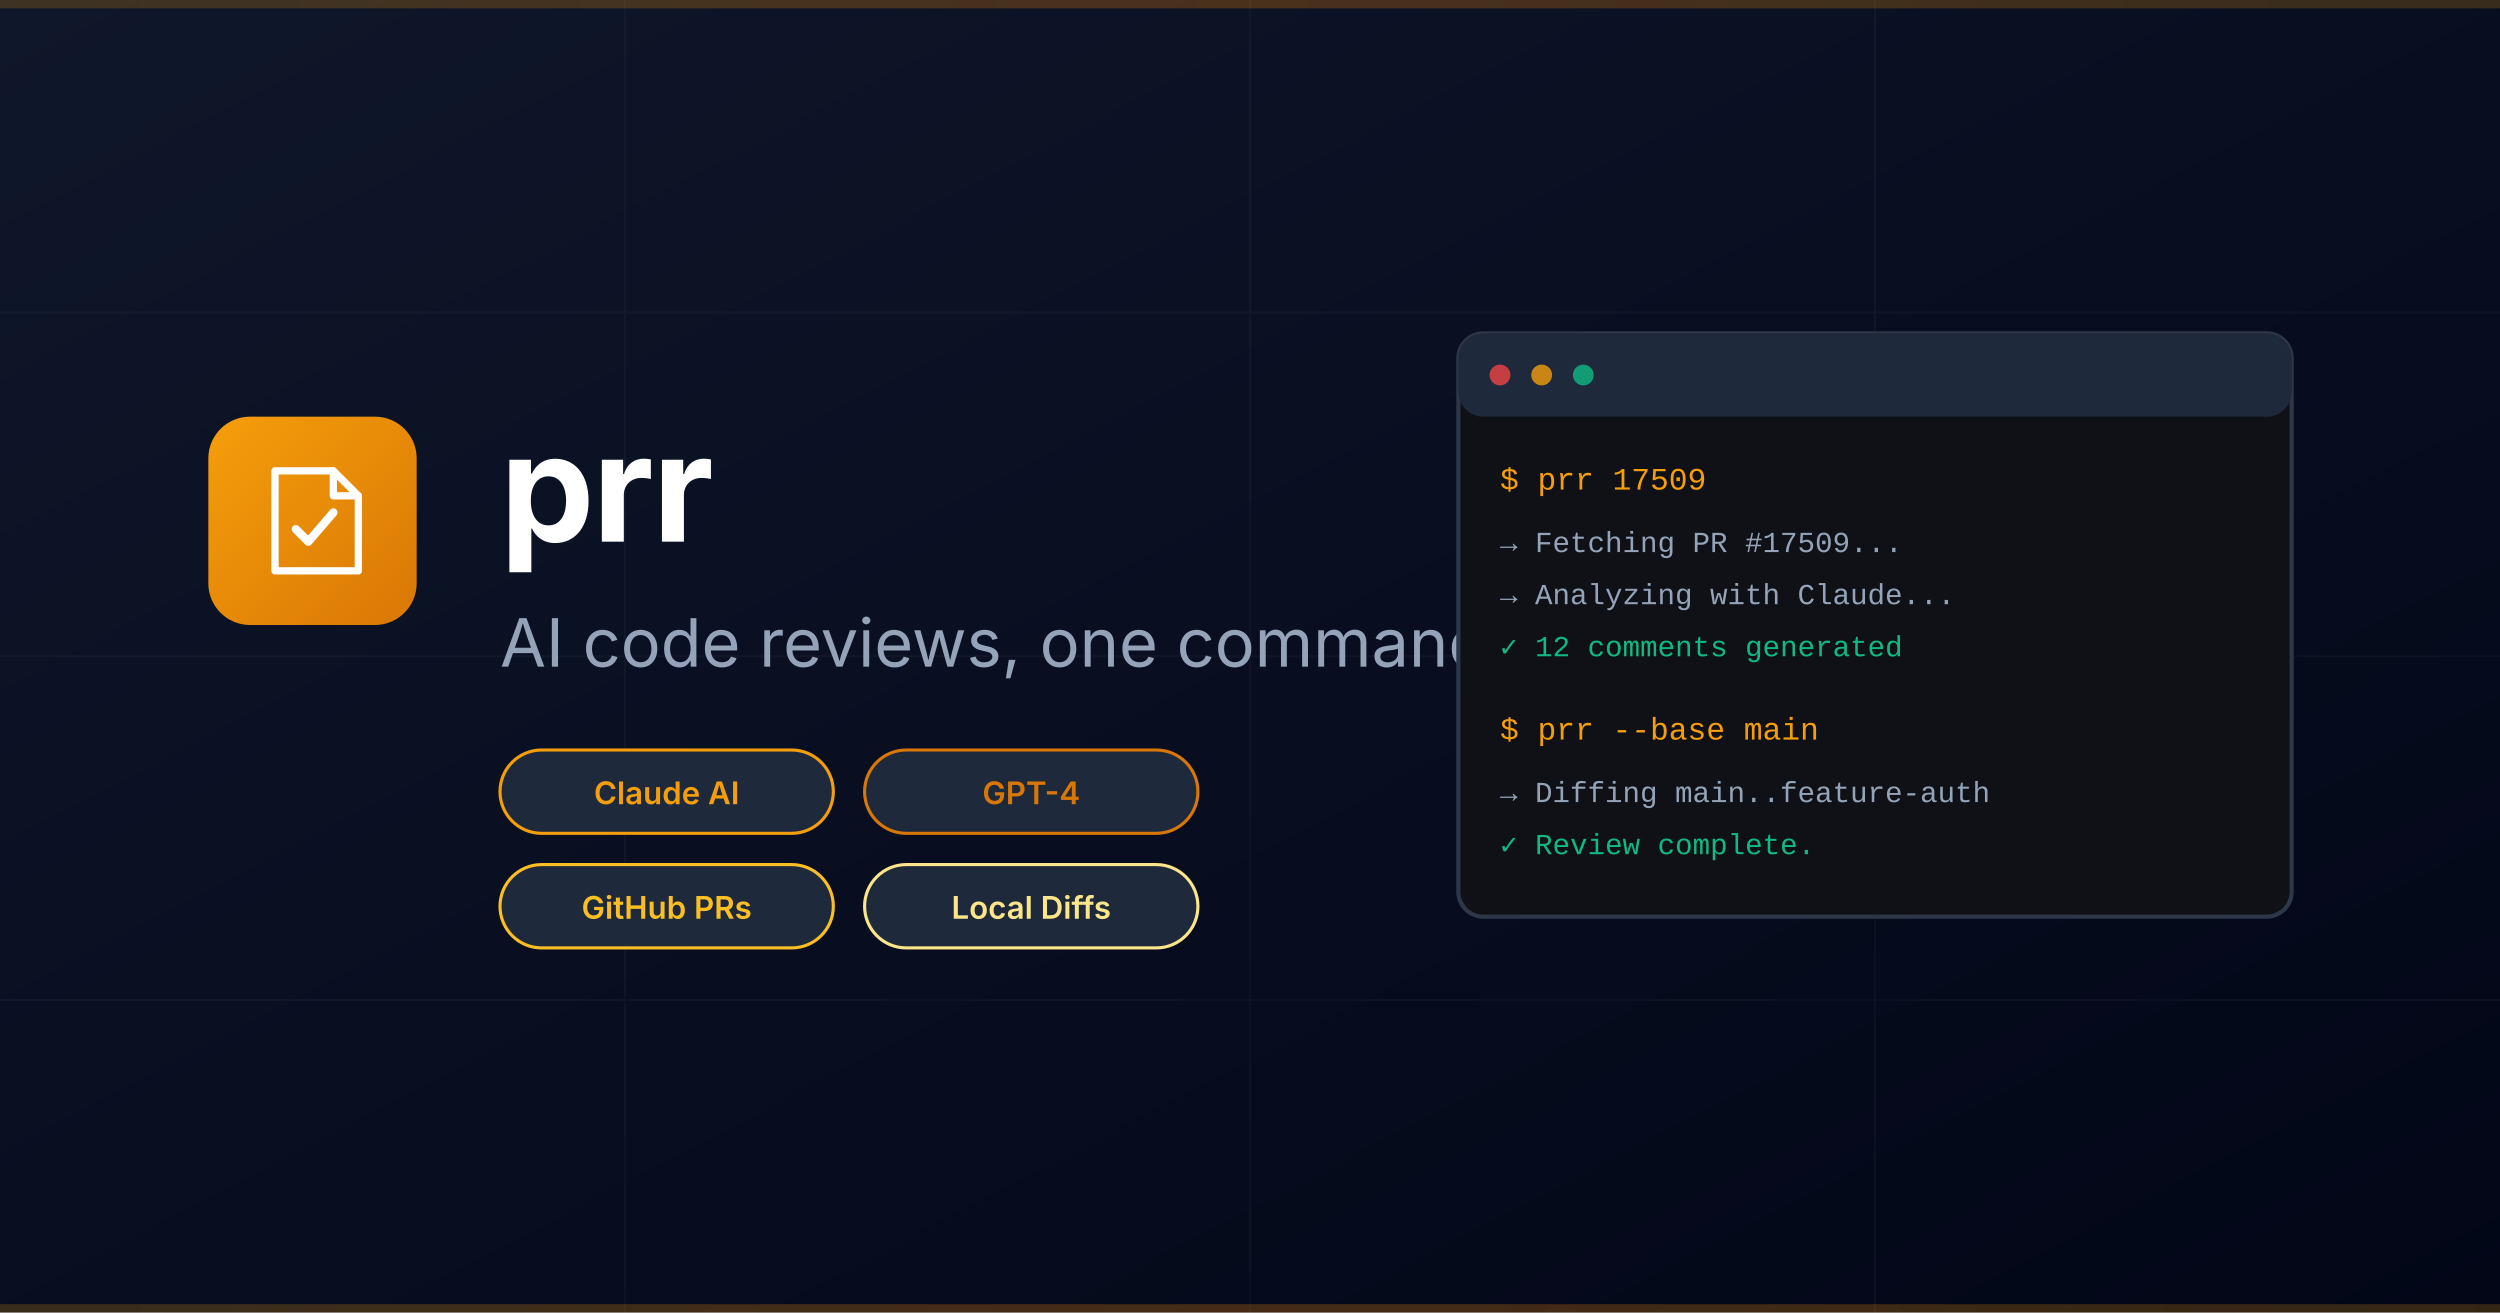
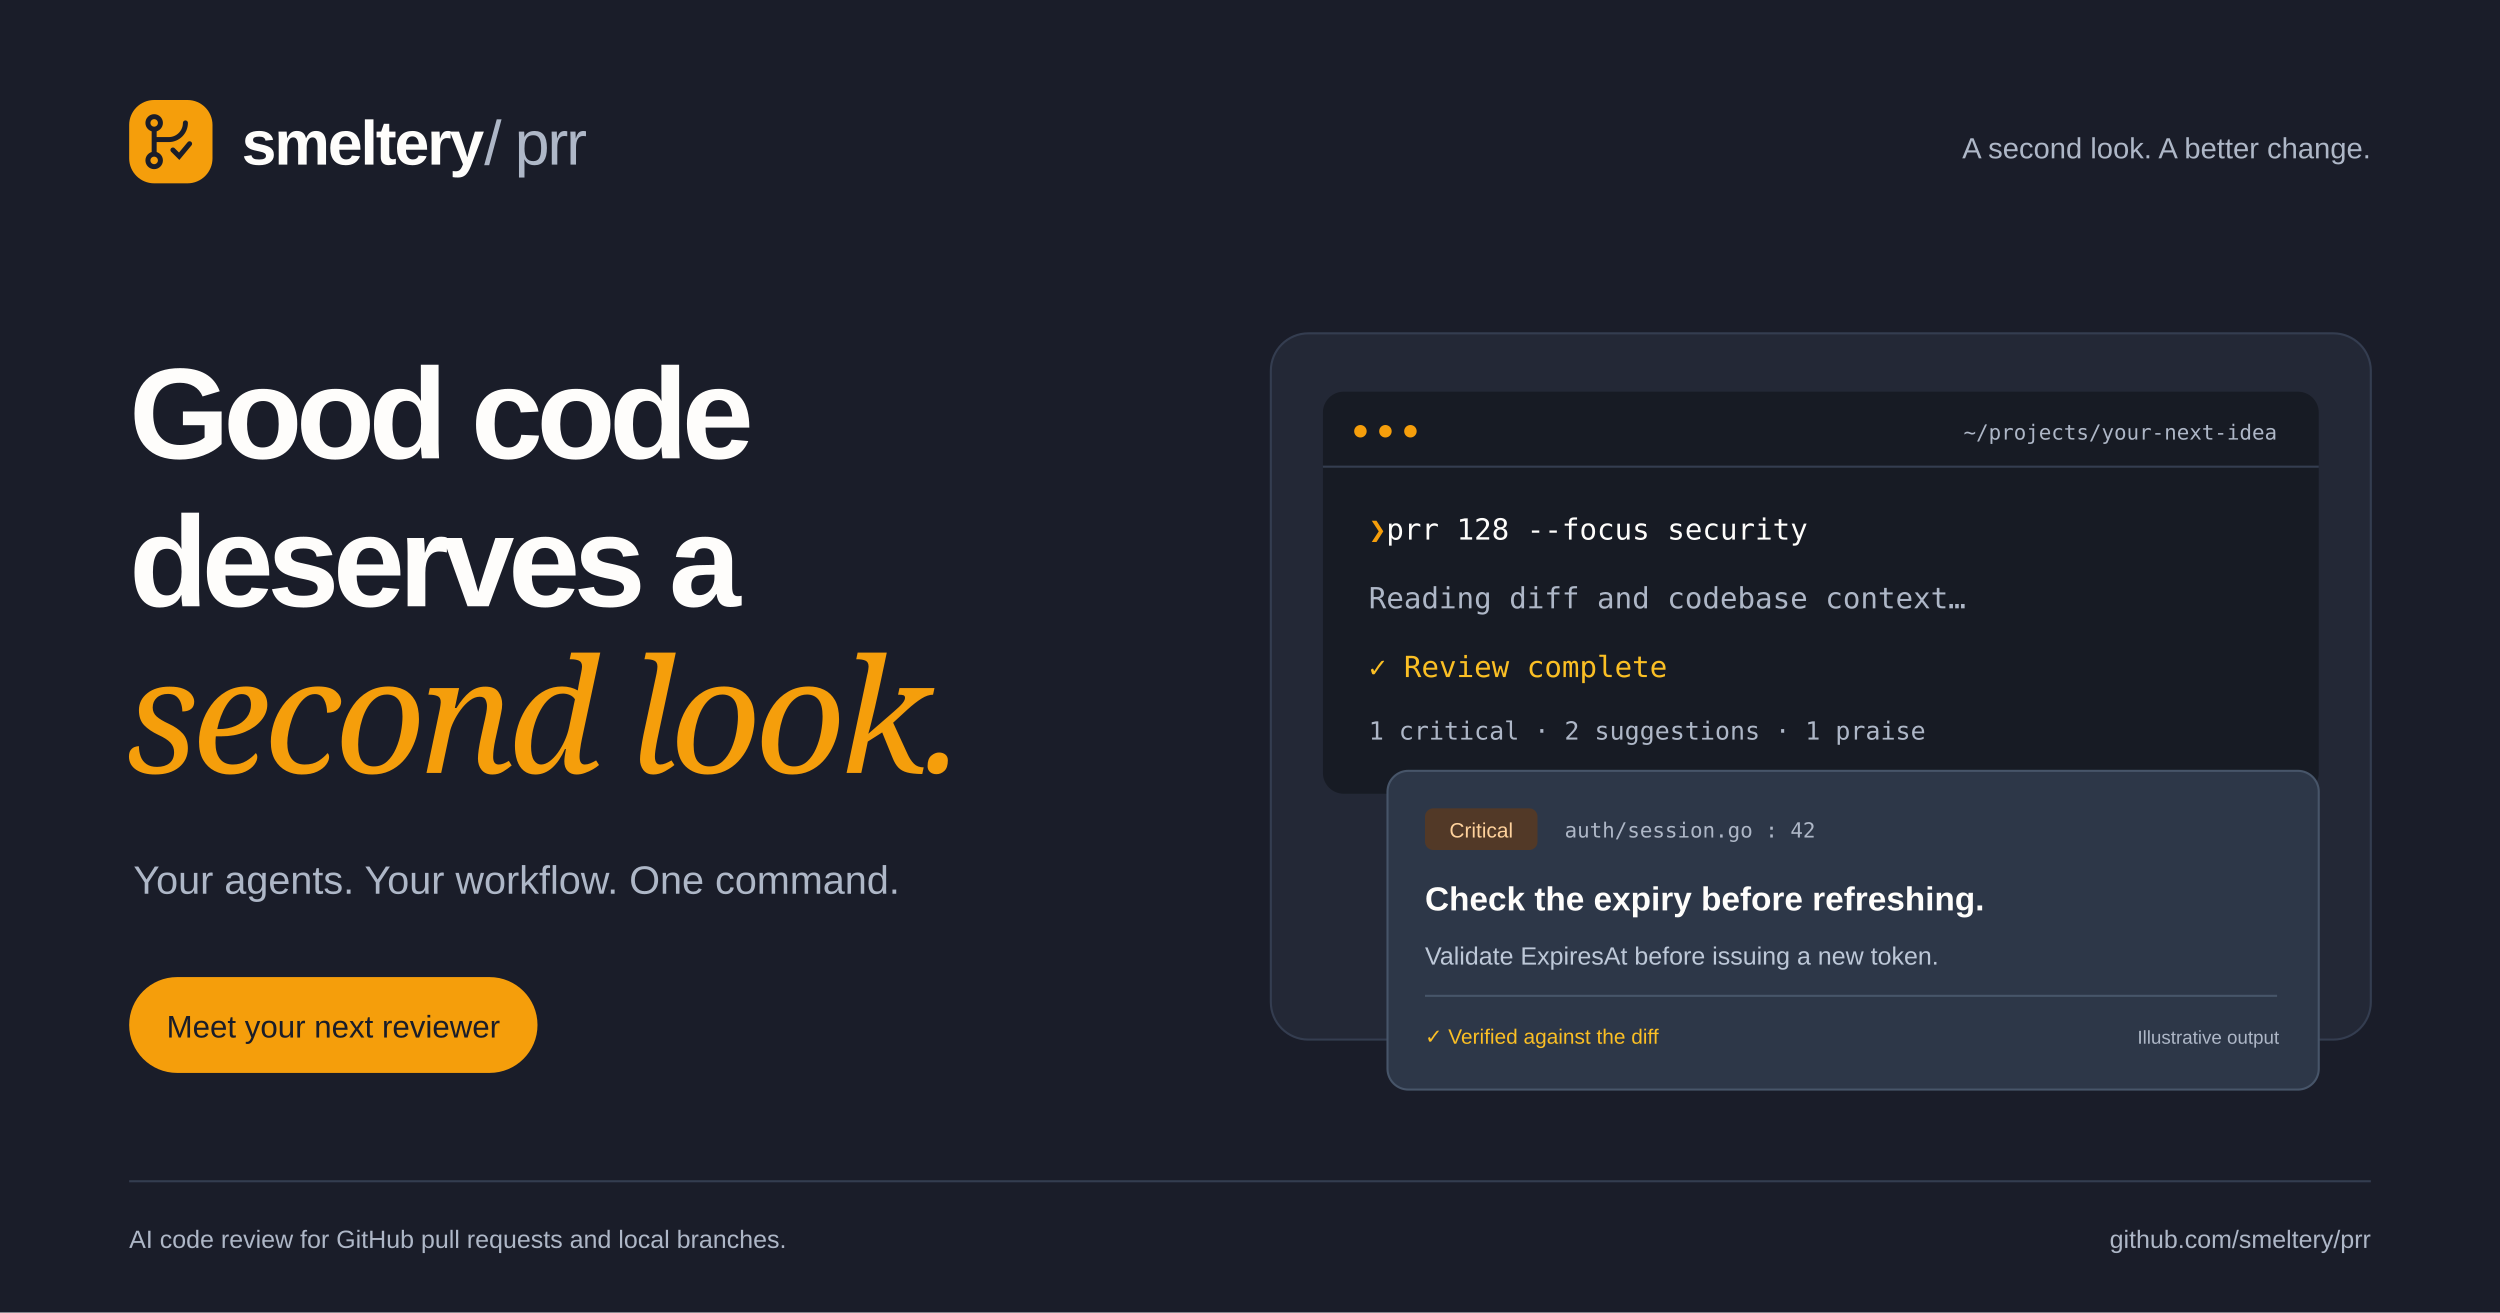
- <svg xmlns="http://www.w3.org/2000/svg" viewBox="0 0 1200 630">
-   <defs>
-     <linearGradient id="bgGradient" x1="0%" y1="0%" x2="100%" y2="100%">
-       <stop offset="0%" style="stop-color:#0f172a;stop-opacity:1" />
-       <stop offset="100%" style="stop-color:#020617;stop-opacity:1" />
-     </linearGradient>
-     <linearGradient id="logoGradient" x1="0%" y1="0%" x2="100%" y2="100%">
-       <stop offset="0%" style="stop-color:#f59e0b;stop-opacity:1" />
-       <stop offset="100%" style="stop-color:#d97706;stop-opacity:1" />
-     </linearGradient>
-     <linearGradient id="accentGradient" x1="0%" y1="0%" x2="100%" y2="0%">
-       <stop offset="0%" style="stop-color:#f59e0b;stop-opacity:0.2" />
-       <stop offset="50%" style="stop-color:#d97706;stop-opacity:0.3" />
-       <stop offset="100%" style="stop-color:#f59e0b;stop-opacity:0.2" />
-     </linearGradient>
-   </defs>
-   <rect width="1200" height="630" fill="url(#bgGradient)" />
-   <g opacity="0.03">
-     <line x1="0" y1="150" x2="1200" y2="150" stroke="#fff" stroke-width="1" />
-     <line x1="0" y1="315" x2="1200" y2="315" stroke="#fff" stroke-width="1" />
-     <line x1="0" y1="480" x2="1200" y2="480" stroke="#fff" stroke-width="1" />
-     <line x1="300" y1="0" x2="300" y2="630" stroke="#fff" stroke-width="1" />
-     <line x1="600" y1="0" x2="600" y2="630" stroke="#fff" stroke-width="1" />
-     <line x1="900" y1="0" x2="900" y2="630" stroke="#fff" stroke-width="1" />
+ <svg xmlns="http://www.w3.org/2000/svg" width="1200" height="630" viewBox="0 0 1200 630">
+   <rect width="1200" height="630" fill="#1a1d29" />
+   <g font-family="Arial, Helvetica, sans-serif" fill="#fefdfb">
+     <g transform="translate(62 48)">
+       <rect width="40" height="40" rx="12" fill="#f59e0b" />
+       <g fill="none" stroke="#1a1d29" stroke-width="2.4" stroke-linecap="round">
+         <path d="M12 12v16m0-9h7a8 8 0 0 0 8-8M21 24l3 3 5-6" />
+         <circle cx="12" cy="11" r="3" fill="#f59e0b" />
+         <circle cx="12" cy="29" r="3" fill="#f59e0b" />
+       </g>
+     </g>
+     <text x="116" y="79" font-size="30" font-weight="600" letter-spacing="-1">smeltery<tspan fill="#aeb7c7" font-weight="400"> / prr</tspan>
+     </text>
+     <text x="1138" y="76" text-anchor="end" font-size="14" fill="#aeb7c7">A second look. A better change.</text>
+     <text x="62" y="220" font-size="62" font-weight="600" letter-spacing="-3">Good code</text>
+     <text x="62" y="291" font-size="62" font-weight="600" letter-spacing="-3">deserves a</text>
+     <text x="60" y="371" font-family="Georgia, serif" font-style="italic" font-size="76" letter-spacing="-3" fill="#f59e0b">second look.</text>
+     <text x="64" y="429" font-size="19" fill="#aeb7c7">Your agents. Your workflow. One command.</text>
+     <rect x="62" y="469" width="196" height="46" rx="23" fill="#f59e0b" />
+     <text x="160" y="498" text-anchor="middle" font-size="15" fill="#1a1d29">Meet your next reviewer</text>
+     <rect x="610" y="160" width="528" height="339" rx="18" fill="#232836" stroke="#343d50" />
+     <rect x="635" y="188" width="478" height="193" rx="10" fill="#171b24" />
+     <g fill="#f59e0b">
+       <circle cx="653" cy="207" r="3" />
+       <circle cx="665" cy="207" r="3" />
+       <circle cx="677" cy="207" r="3" />
+     </g>
+     <text x="1093" y="211" text-anchor="end" font-family="monospace" font-size="10" fill="#aeb7c7">~/projects/your-next-idea</text>
+     <path d="M635 224h478" stroke="#343d50" />
+     <g font-family="monospace" font-size="14">
+       <text x="657" y="259">
+         <tspan fill="#f59e0b">❯ </tspan>prr 128 --focus security</text>
+       <text x="657" y="292" fill="#aeb7c7">Reading diff and codebase context…</text>
+       <text x="657" y="325" fill="#fbbf24">✓ Review complete</text>
+       <text x="657" y="355" font-size="12" fill="#aeb7c7">1 critical · 2 suggestions · 1 praise</text>
+     </g>
+     <rect x="666" y="370" width="447" height="153" rx="10" fill="#2d3748" stroke="#475569" />
+     <rect x="684" y="388" width="54" height="20" rx="4" fill="#523927" />
+     <text x="711" y="402" text-anchor="middle" font-size="10" fill="#ffd29c">Critical</text>
+     <text x="751" y="402" font-size="10" font-family="monospace" fill="#aeb7c7">auth/session.go : 42</text>
+     <text x="684" y="437" font-size="16" font-weight="600">Check the expiry before refreshing.</text>
+     <text x="684" y="463" font-size="12" fill="#bdc8d8">Validate ExpiresAt before issuing a new token.</text>
+     <path d="M684 478h409" stroke="#475569" />
+     <text x="684" y="501" font-size="10" fill="#fbbf24">✓ Verified against the diff</text>
+     <text x="1094" y="501" text-anchor="end" font-size="9" fill="#aeb7c7">Illustrative output</text>
+     <path d="M62 567h1076" stroke="#343d50" />
+     <text x="62" y="599" font-size="12" fill="#aeb7c7">AI code review for GitHub pull requests and local branches.</text>
+     <text x="1138" y="599" text-anchor="end" font-size="12" fill="#aeb7c7">github.com/smeltery/prr</text>
  </g>
-   <rect width="1200" height="4" fill="url(#accentGradient)" />
-   <g transform="translate(100, 200)">
-     <rect width="100" height="100" rx="20" fill="url(#logoGradient)" />
-     <g transform="translate(50, 50)" stroke="white" stroke-width="3.5" fill="none" stroke-linecap="round" stroke-linejoin="round">
-       <path d="M -18,-24 L 10,-24 L 22,-12 L 22,24 L -18,24 Z" />
-       <path d="M 10,-24 L 10,-12 L 22,-12" />
-       <path d="M -8,4 L -2,10 L 10,-4" stroke-width="4" />
-     </g>
-   </g>
-   <text x="240" y="260" font-family="-apple-system, BlinkMacSystemFont, 'Segoe UI', sans-serif" font-size="72" font-weight="700" fill="white" letter-spacing="-1">
-     prr
-   </text>
-   <text x="240" y="320" font-family="-apple-system, BlinkMacSystemFont, 'Segoe UI', sans-serif" font-size="32" font-weight="400" fill="#94a3b8" letter-spacing="0">
-     AI code reviews, one command.
-   </text>
-   <g transform="translate(240, 360)">
-     <rect x="0" y="0" width="160" height="40" rx="20" fill="#1e293b" stroke="#f59e0b" stroke-width="1.5" />
-     <text x="80" y="26" font-family="-apple-system, BlinkMacSystemFont, 'Segoe UI', sans-serif" font-size="15" font-weight="600" fill="#f59e0b" text-anchor="middle">
-       Claude AI
-     </text>
-     <rect x="175" y="0" width="160" height="40" rx="20" fill="#1e293b" stroke="#d97706" stroke-width="1.5" />
-     <text x="255" y="26" font-family="-apple-system, BlinkMacSystemFont, 'Segoe UI', sans-serif" font-size="15" font-weight="600" fill="#d97706" text-anchor="middle">
-       GPT-4
-     </text>
-     <rect x="0" y="55" width="160" height="40" rx="20" fill="#1e293b" stroke="#fbbf24" stroke-width="1.5" />
-     <text x="80" y="81" font-family="-apple-system, BlinkMacSystemFont, 'Segoe UI', sans-serif" font-size="15" font-weight="600" fill="#fbbf24" text-anchor="middle">
-       GitHub PRs
-     </text>
-     <rect x="175" y="55" width="160" height="40" rx="20" fill="#1e293b" stroke="#fde68a" stroke-width="1.5" />
-     <text x="255" y="81" font-family="-apple-system, BlinkMacSystemFont, 'Segoe UI', sans-serif" font-size="15" font-weight="600" fill="#fde68a" text-anchor="middle">
-       Local Diffs
-     </text>
-   </g>
-   <g transform="translate(700, 160)">
-     <rect width="400" height="280" rx="12" fill="#0f1117" stroke="#2d3748" stroke-width="2" />
-     <rect width="400" height="40" rx="12" fill="#1e293b" />
-     <circle cx="20" cy="20" r="5" fill="#ef4444" opacity="0.8" />
-     <circle cx="40" cy="20" r="5" fill="#f59e0b" opacity="0.8" />
-     <circle cx="60" cy="20" r="5" fill="#10b981" opacity="0.8" />
-     <text x="20" y="75" font-family="'SF Mono', Monaco, 'Courier New', monospace" font-size="15" fill="#f59e0b" font-weight="500">$ prr 17509</text>
-     <text x="20" y="105" font-family="'SF Mono', Monaco, 'Courier New', monospace" font-size="14" fill="#94a3b8">→ Fetching PR #17509...</text>
-     <text x="20" y="130" font-family="'SF Mono', Monaco, 'Courier New', monospace" font-size="14" fill="#94a3b8">→ Analyzing with Claude...</text>
-     <text x="20" y="155" font-family="'SF Mono', Monaco, 'Courier New', monospace" font-size="14" fill="#10b981">✓ 12 comments generated</text>
-     <text x="20" y="195" font-family="'SF Mono', Monaco, 'Courier New', monospace" font-size="15" fill="#f59e0b" font-weight="500">$ prr --base main</text>
-     <text x="20" y="225" font-family="'SF Mono', Monaco, 'Courier New', monospace" font-size="14" fill="#94a3b8">→ Diffing main..feature-auth</text>
-     <text x="20" y="250" font-family="'SF Mono', Monaco, 'Courier New', monospace" font-size="14" fill="#10b981">✓ Review complete.</text>
-   </g>
-   <rect y="626" width="1200" height="4" fill="url(#accentGradient)" />
</svg>
